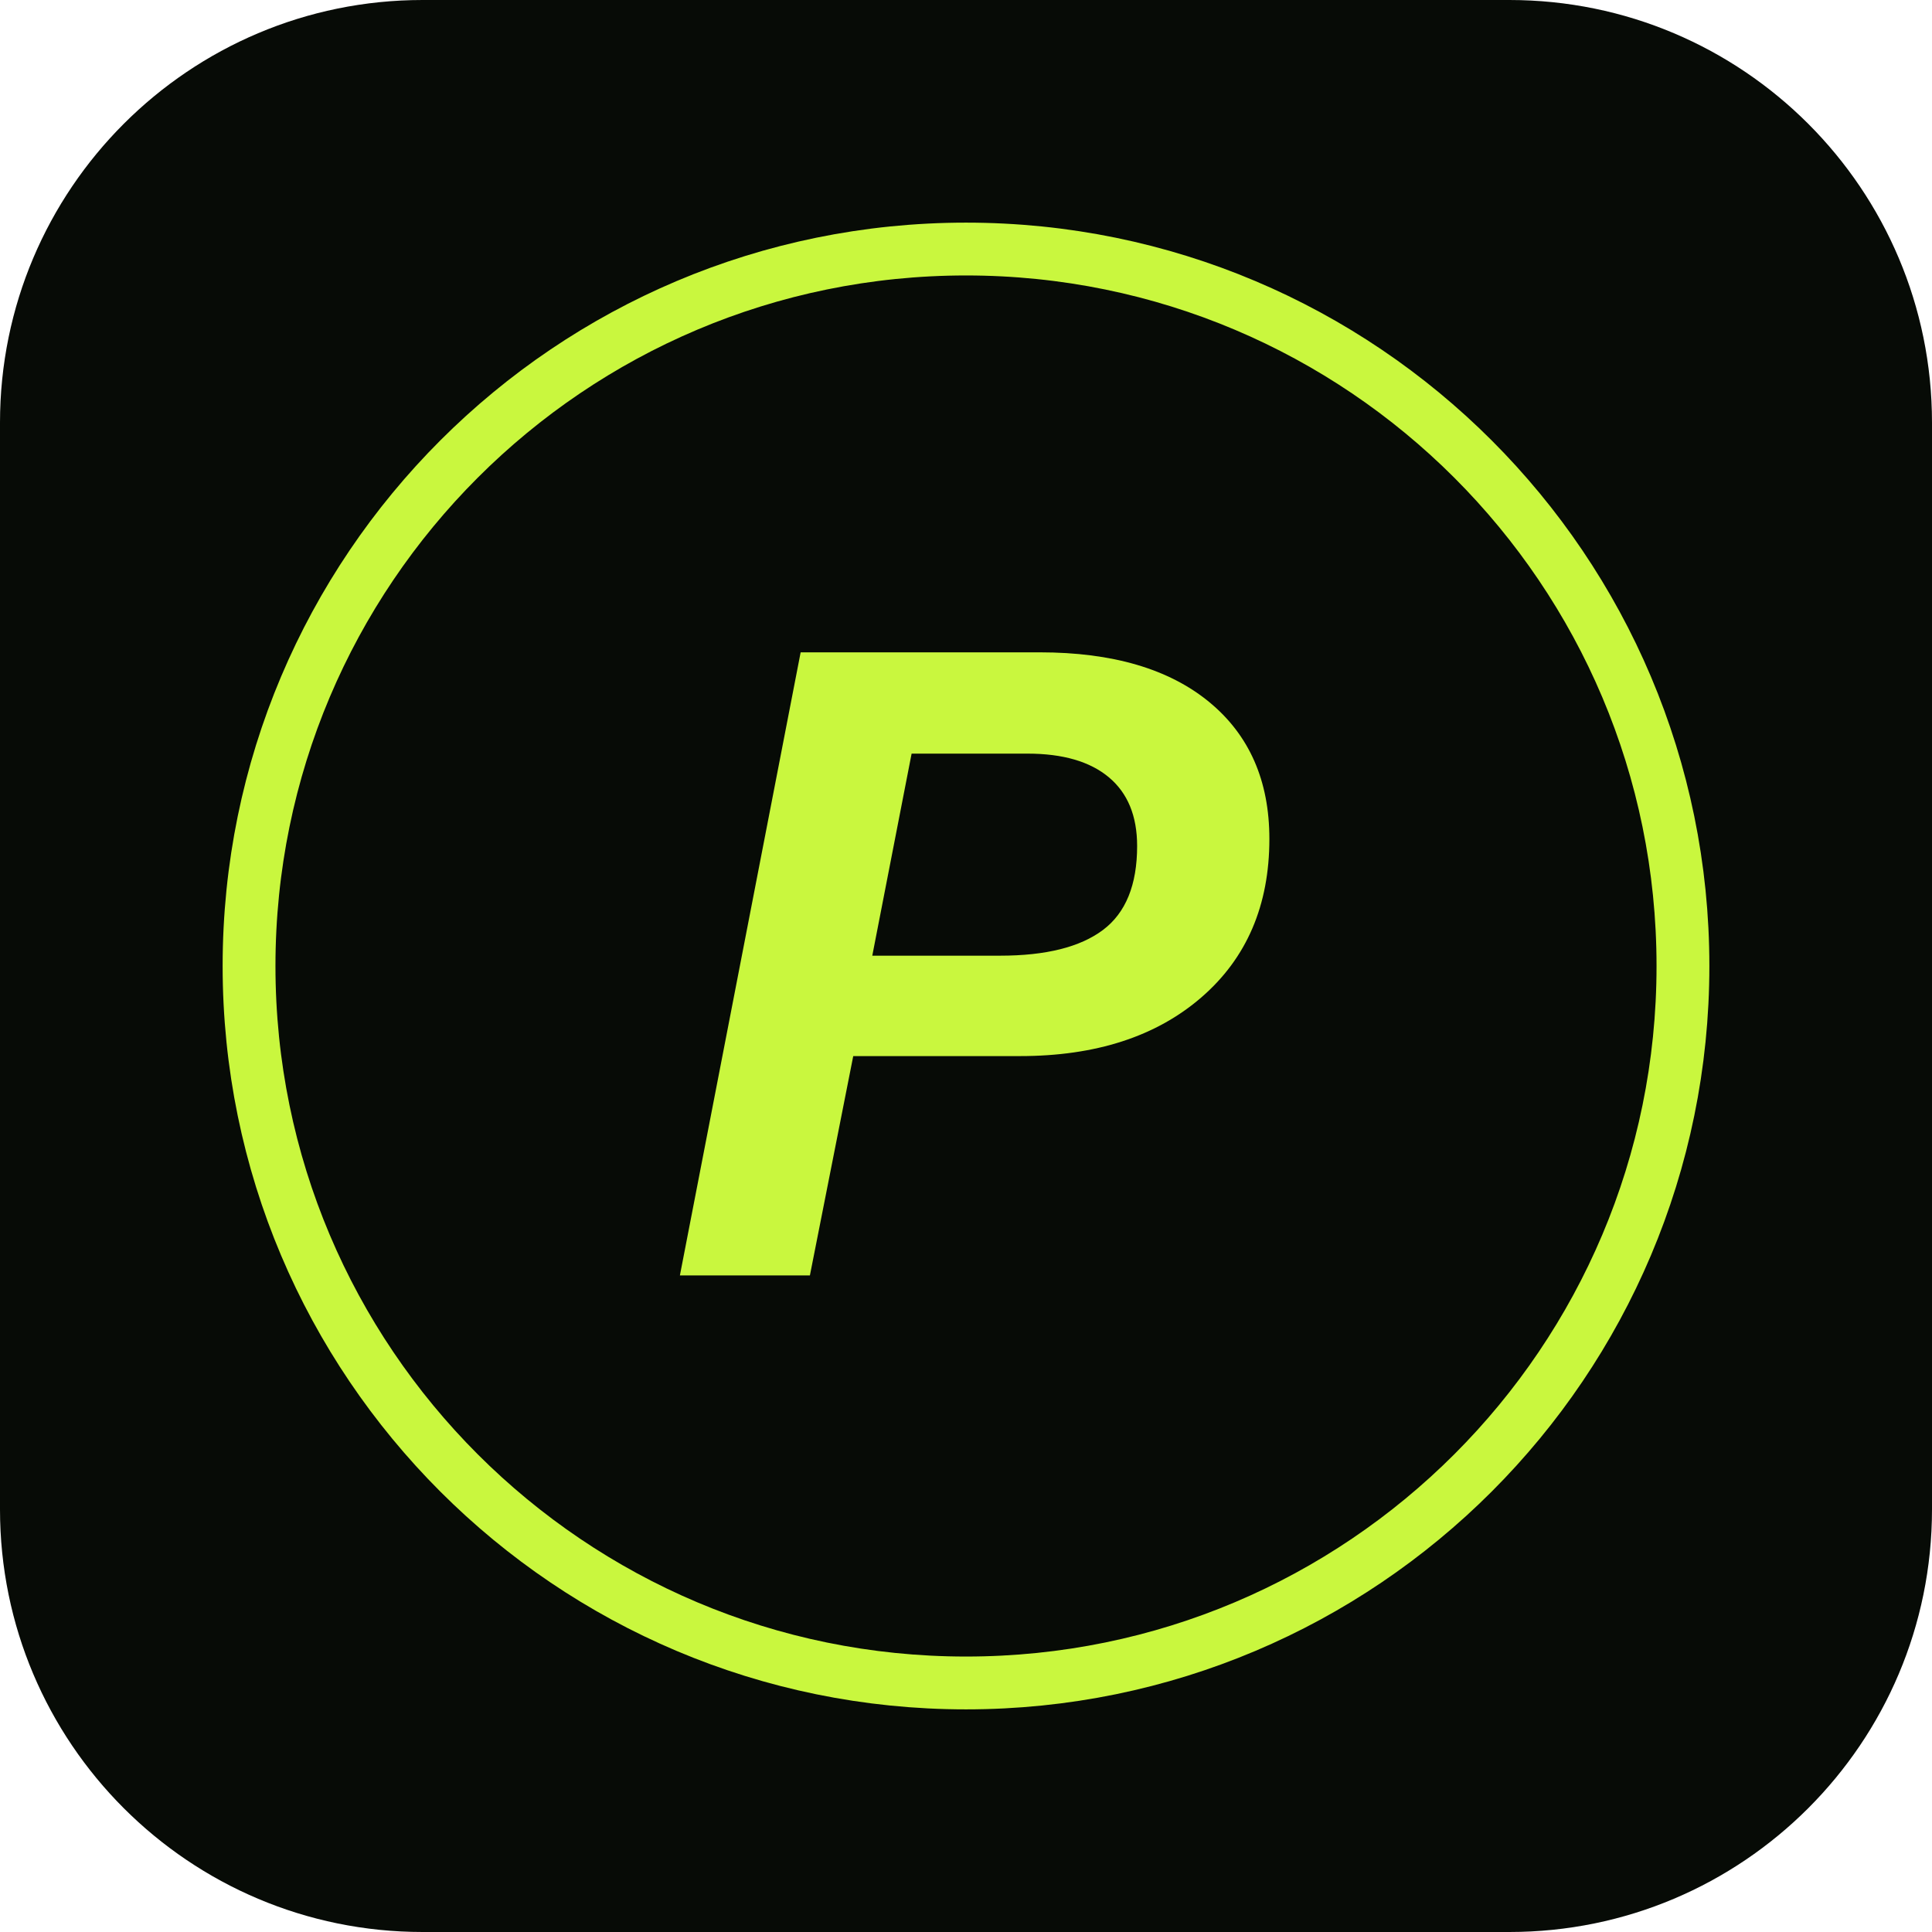
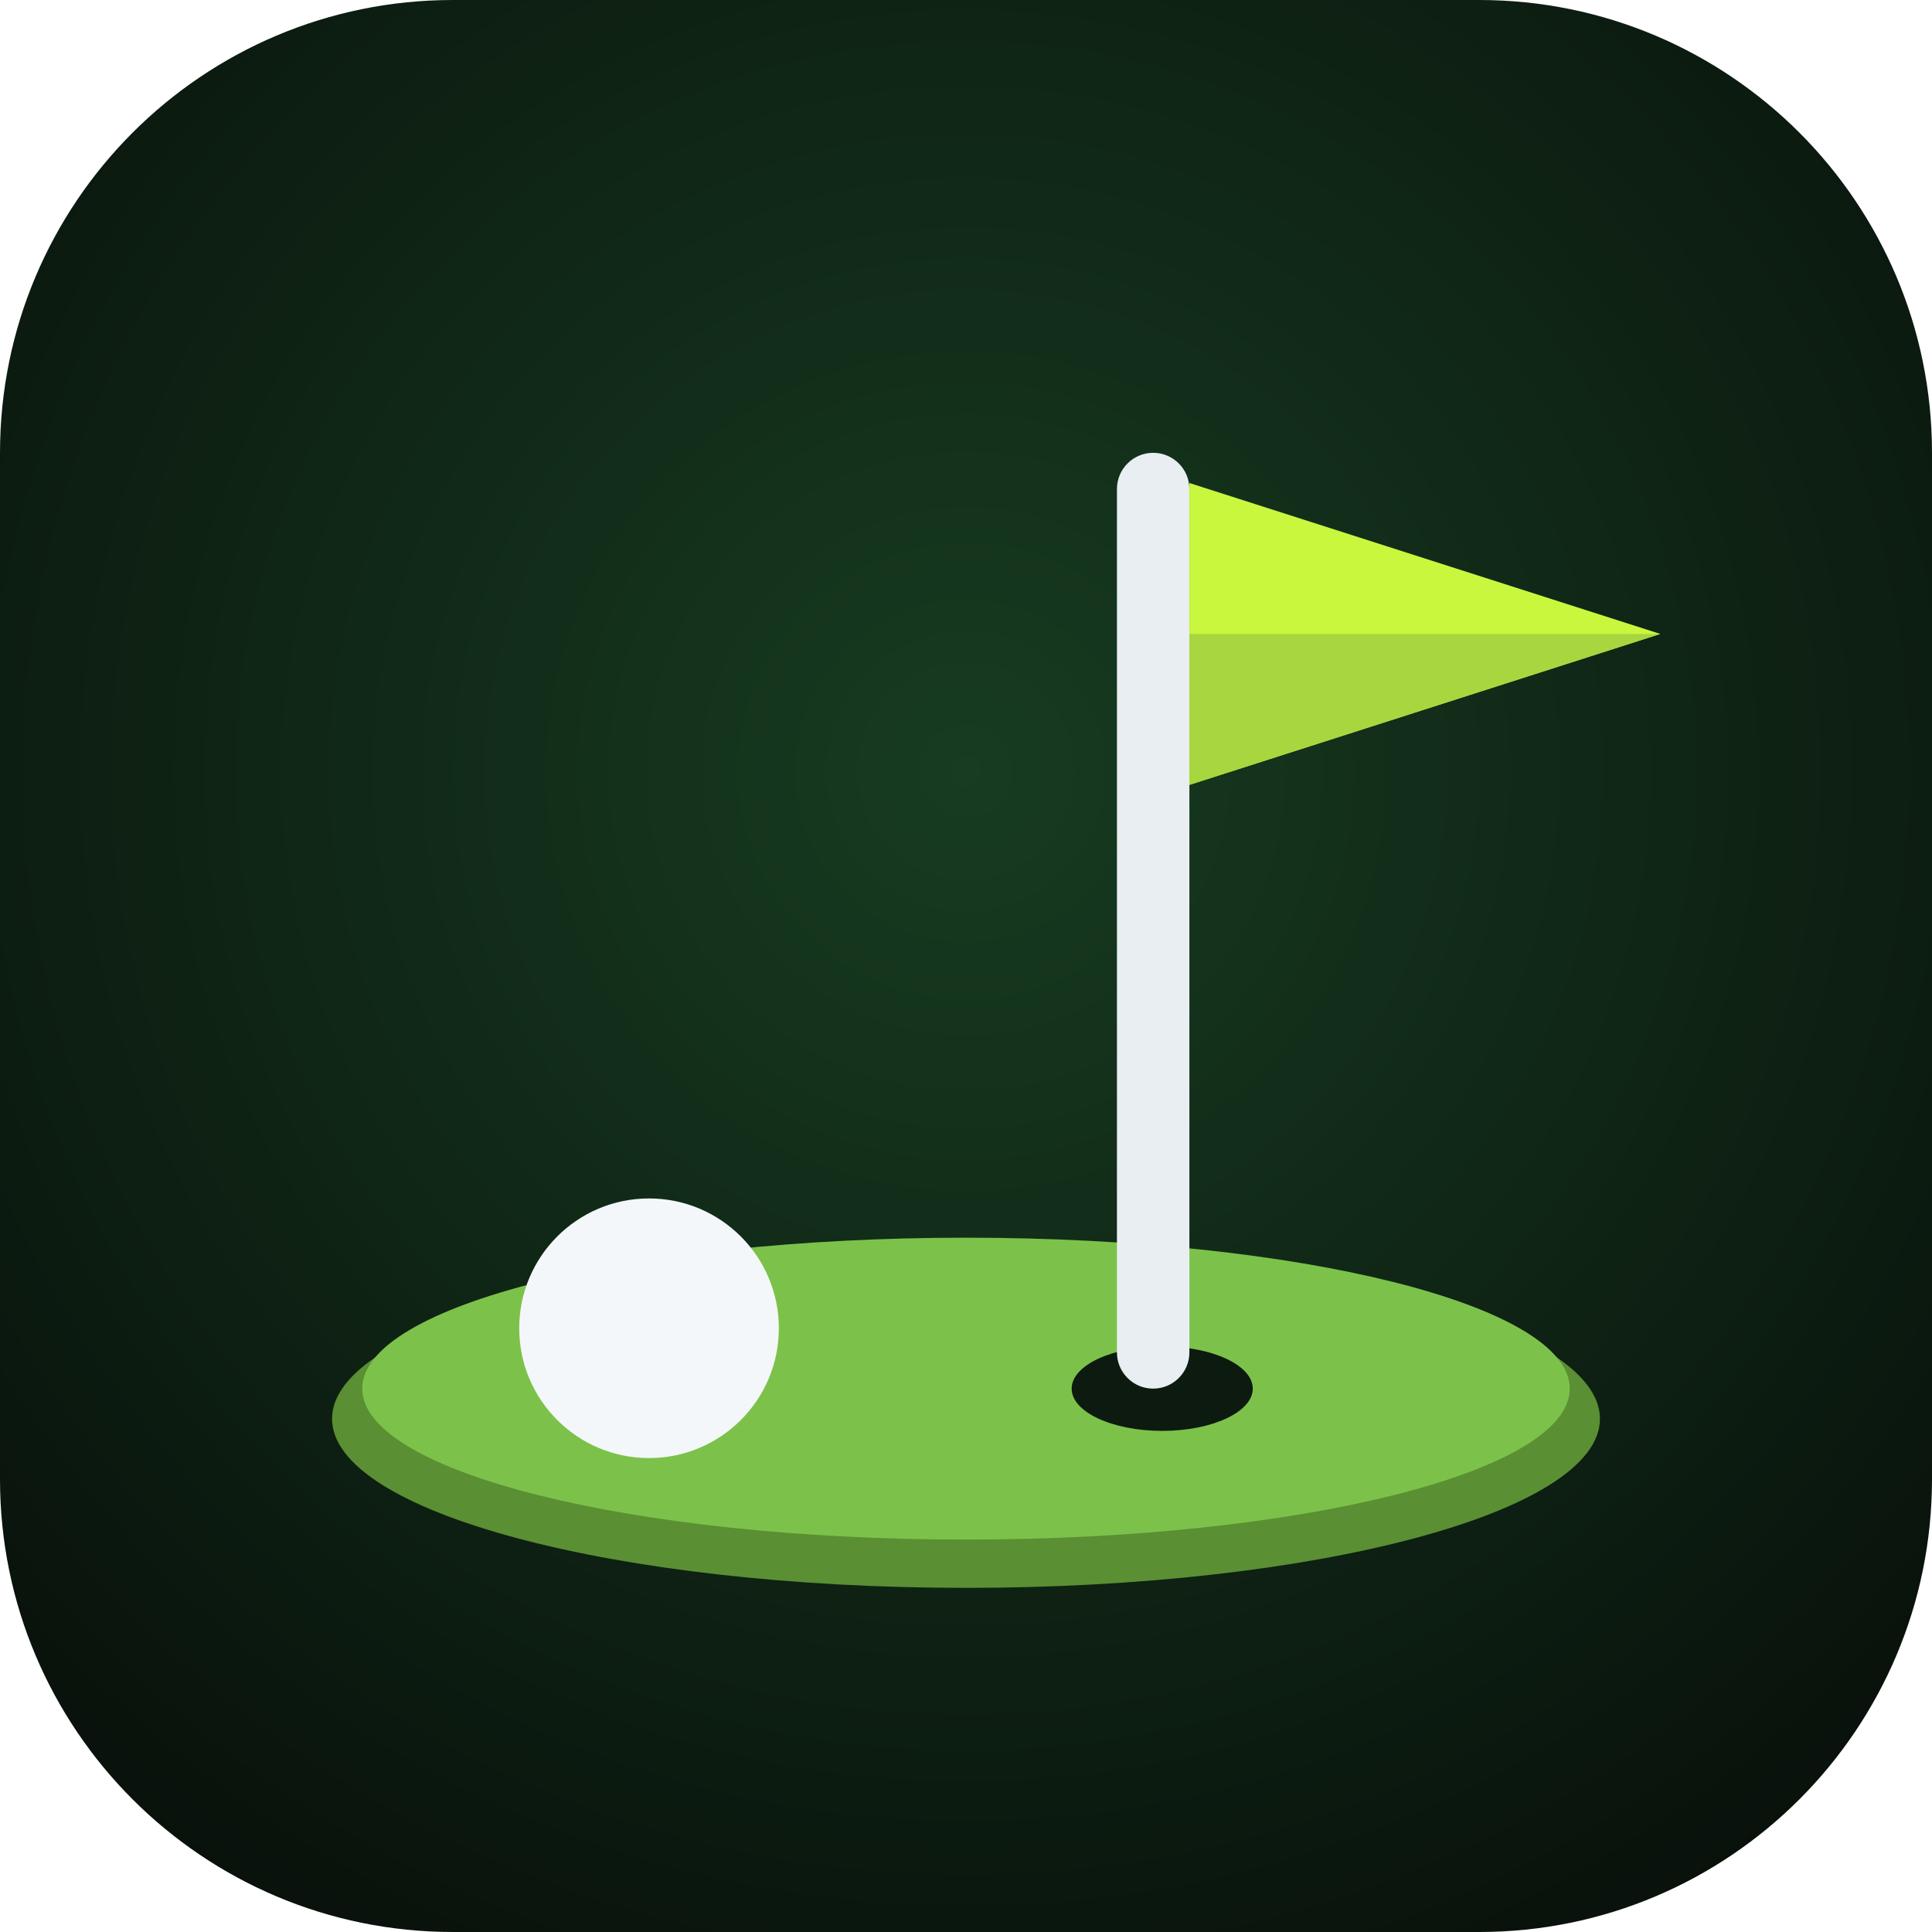
- <svg xmlns="http://www.w3.org/2000/svg" viewBox="0 0 512 512">
-   <rect width="512" height="512" rx="112" fill="#070b06" />
-   <circle cx="256" cy="256" r="190" fill="none" stroke="#c9f73e" stroke-width="14" />
-   <text x="256" y="338" font-family="Arial Black, Arial, sans-serif" font-size="240" font-weight="900" font-style="italic" text-anchor="middle" fill="#c9f73e">P</text>
+ <svg xmlns="http://www.w3.org/2000/svg" viewBox="0 0 64 64">
+   <defs>
+     <radialGradient id="bg" cx="50%" cy="40%" r="75%">
+       <stop offset="0%" stop-color="#173c21" />
+       <stop offset="100%" stop-color="#070d09" />
+     </radialGradient>
+   </defs>
+   <rect width="64" height="64" rx="15" fill="url(#bg)" />
+   <ellipse cx="32" cy="47" rx="21" ry="5.6" fill="#5a8f33" />
+   <ellipse cx="32" cy="46" rx="20" ry="5" fill="#7cc24a" />
+   <ellipse cx="38.5" cy="46" rx="3" ry="1.4" fill="#0c1a10" />
+   <circle cx="21.5" cy="44" r="4.3" fill="#f4f7f9" />
+   <rect x="37" y="15" width="2.4" height="31" rx="1.2" fill="#e8eef2" />
+   <path d="M39.4 16 L55 21 L39.4 26 Z" fill="#c9f73e" />
+   <path d="M39.4 21 L55 21 L39.4 26 Z" fill="#a8d63f" />
</svg>
